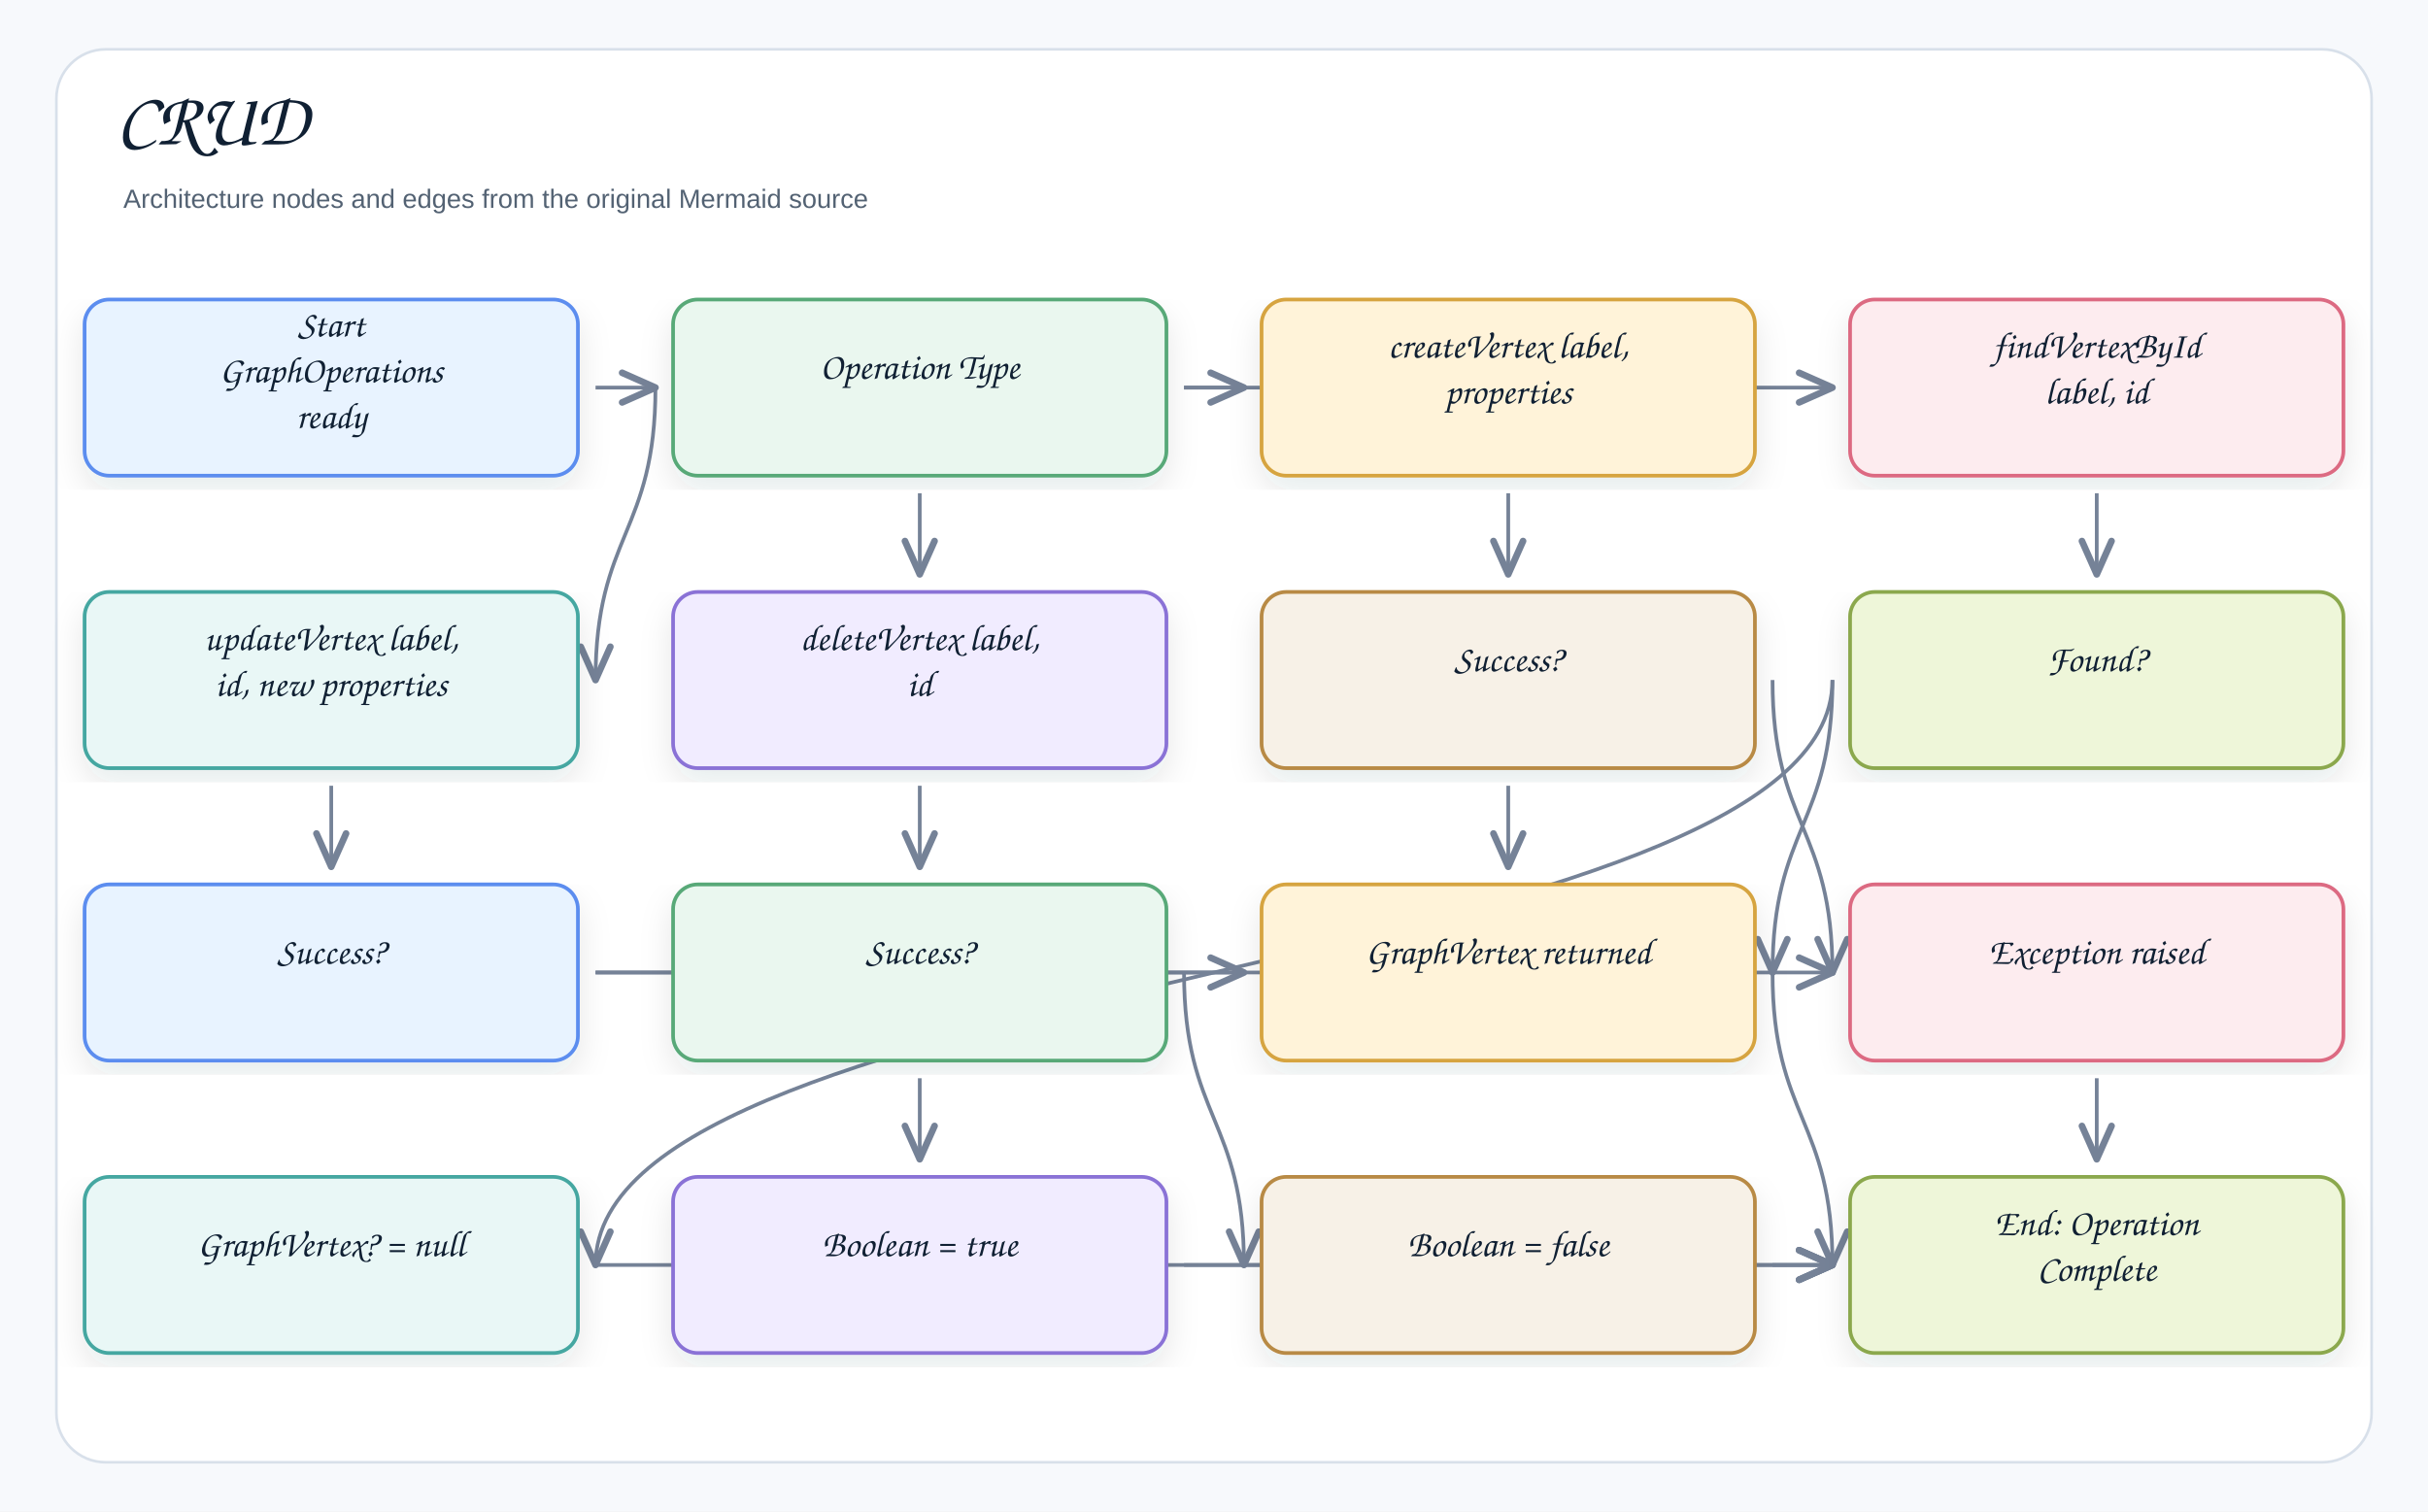
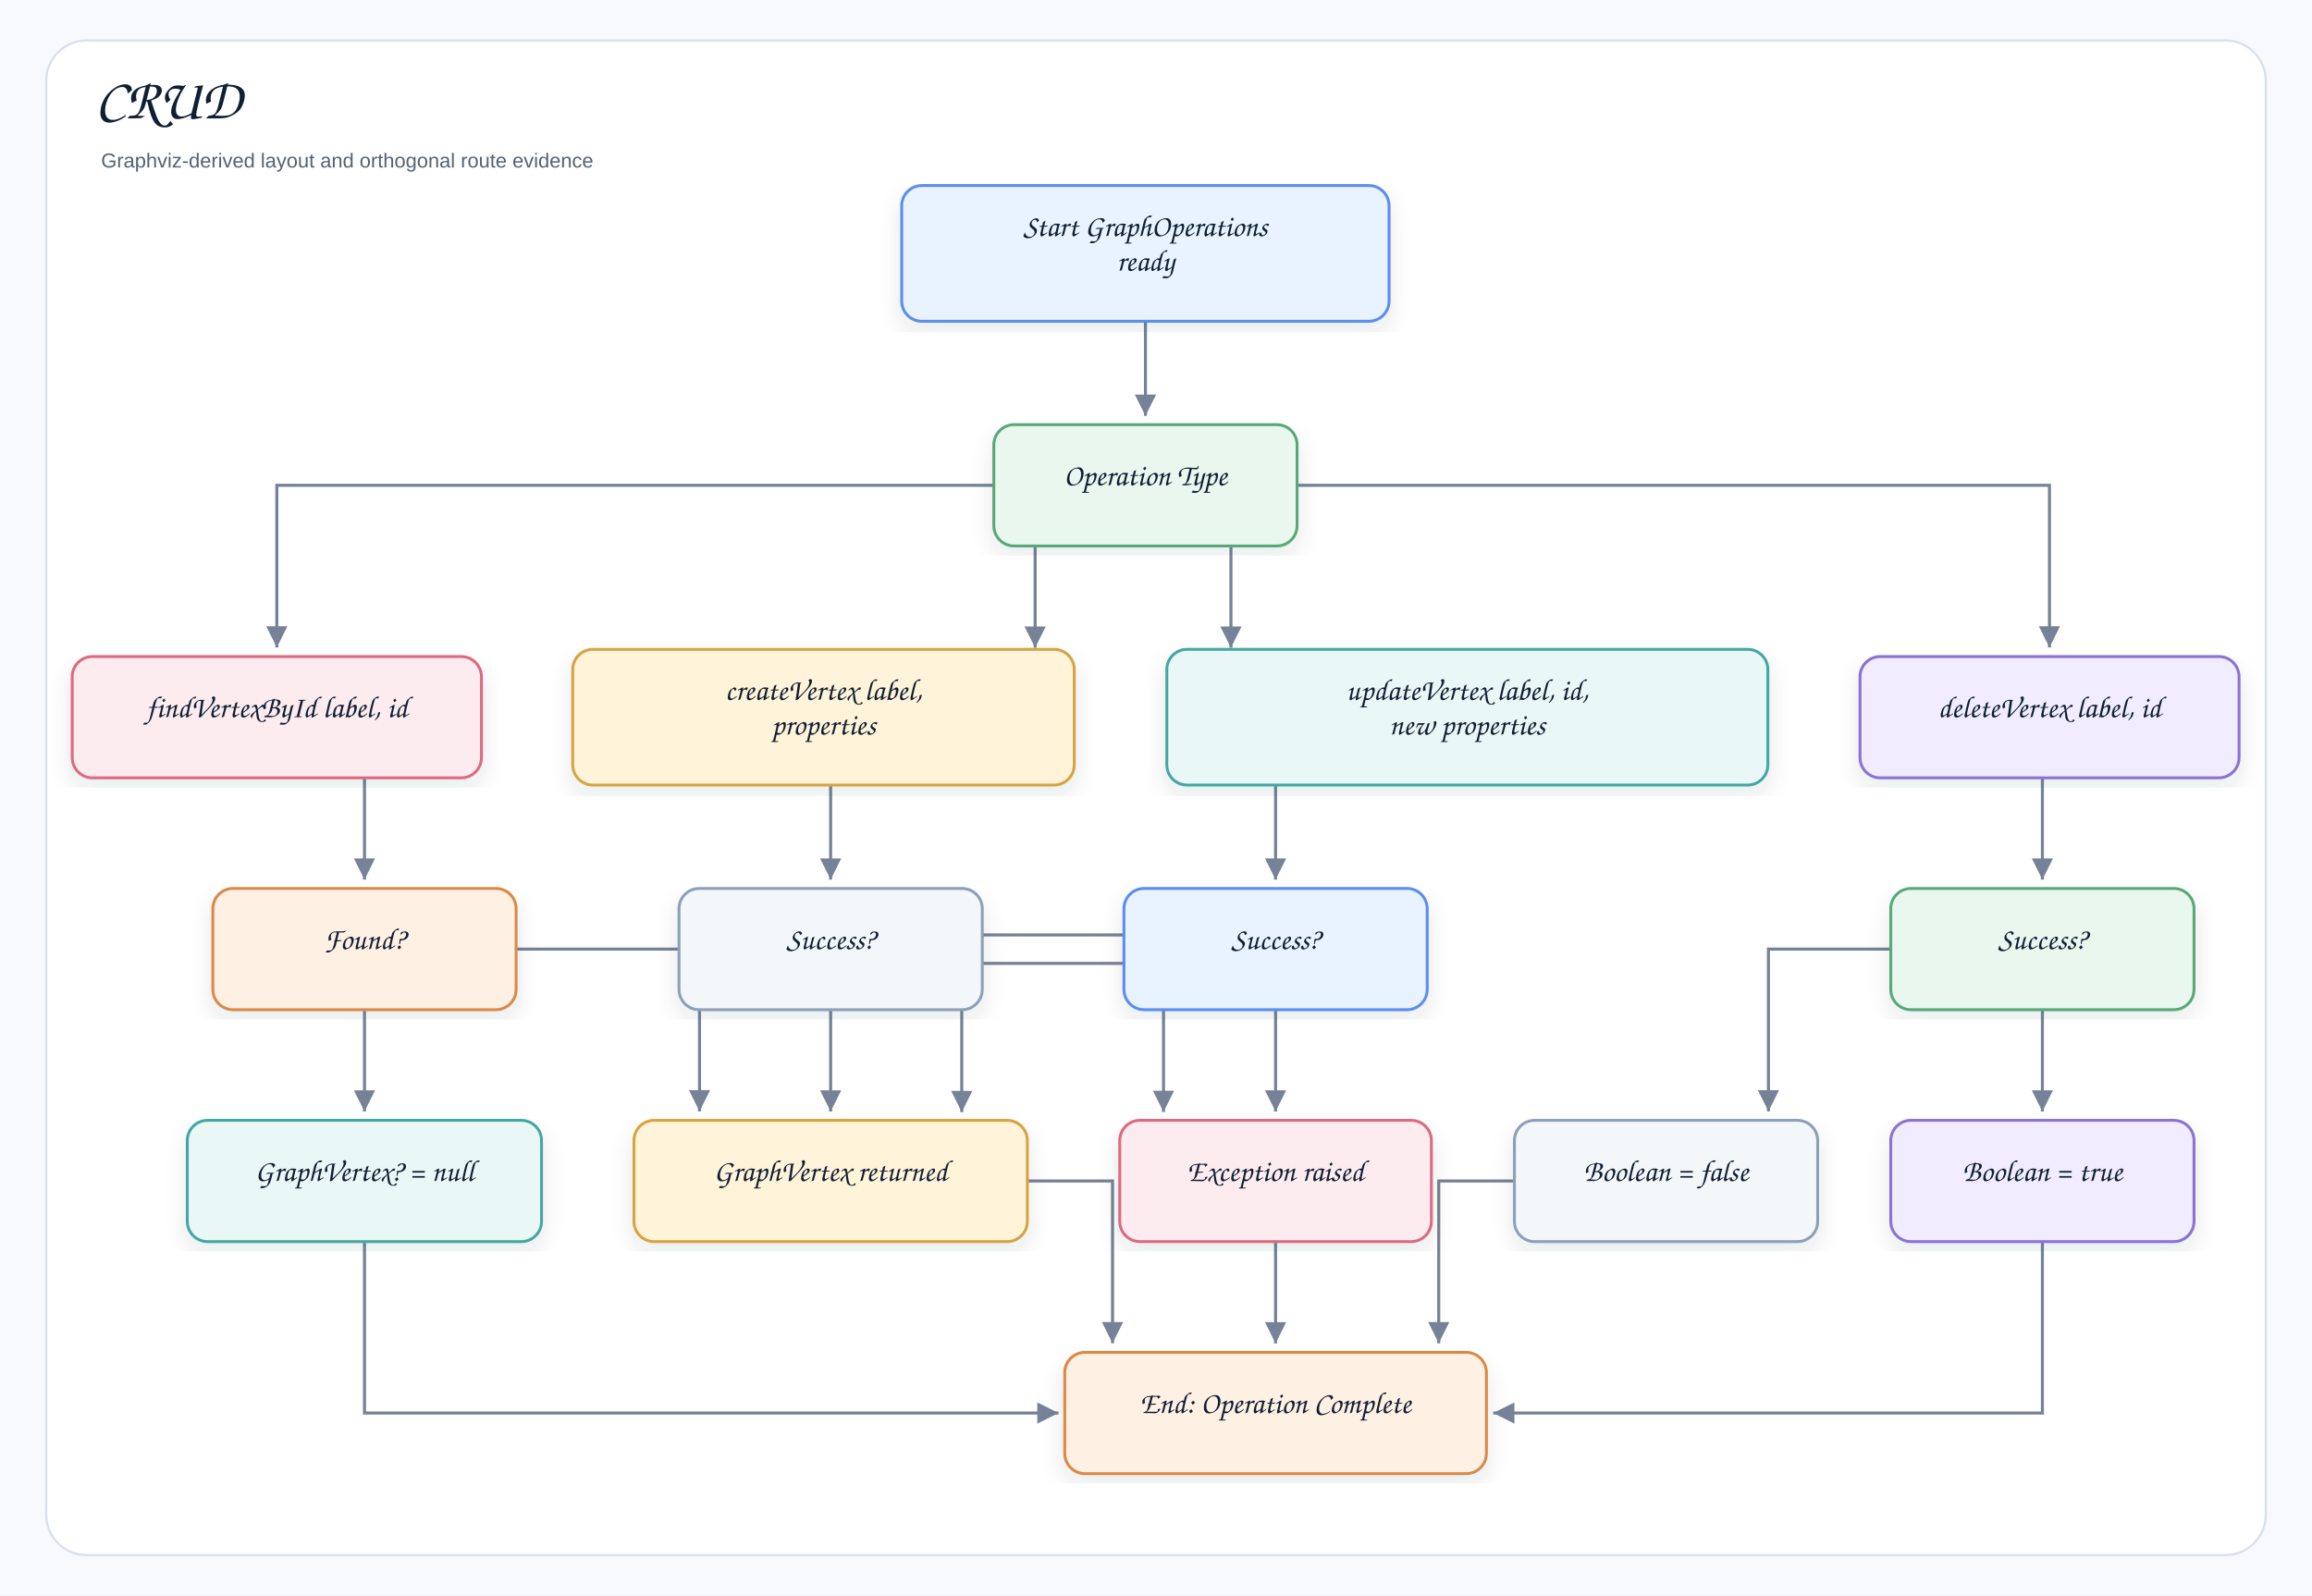
- <svg xmlns="http://www.w3.org/2000/svg" width="1378" height="858" viewBox="0 0 1378 858" role="img" aria-label="CRUD">
+ <svg xmlns="http://www.w3.org/2000/svg" width="1601" height="1105" viewBox="0 0 1601 1105" role="img" aria-label="CRUD">
  <defs>
    <filter id="shadow" x="-8%" y="-8%" width="116%" height="116%">
-       <feDropShadow dx="0" dy="8" stdDeviation="9" flood-color="#1f2937" flood-opacity="0.10" />
+       <feDropShadow dx="0" dy="7" stdDeviation="8" flood-color="#1f2937" flood-opacity="0.10" />
    </filter>
-     <marker id="openArrow" markerWidth="12" markerHeight="10" refX="10" refY="5" orient="auto" markerUnits="strokeWidth">
-       <path d="M 1 1 L 10 5 L 1 9" fill="none" stroke="#758297" stroke-width="1.8" stroke-linecap="round" stroke-linejoin="round" />
-     </marker>
-     <marker id="inherit" markerWidth="14" markerHeight="12" refX="12" refY="6" orient="auto" markerUnits="strokeWidth">
-       <path d="M 0 1 L 12 6 L 0 11 Z" fill="#ffffff" stroke="#758297" stroke-width="1.8" />
+     <marker id="arrow" markerWidth="9" markerHeight="9" refX="8" refY="4.5" orient="auto" markerUnits="strokeWidth">
+       <path d="M1,1 L8,4.5 L1,8 Z" fill="#758297" />
    </marker>
    <style>
    .canvas{fill:#f7f9fc}.frame{fill:#fff;stroke:#d8e0ea;stroke-width:1.5}
-     .title{font-family:"Architects Daughter","Comic Sans MS","Comic Sans",cursive;font-size:43px;font-weight:400;fill:#102033}
-     .subtitle{font-family:"Comic Sans MS","Comic Sans","Comic Neue",Arial,sans-serif;font-size:15px;font-weight:400;fill:#536273}
-     .label{font-family:"Architects Daughter","Comic Sans MS","Comic Sans",cursive;font-size:25px;font-weight:400;fill:#102033}
-     .smallLabel{font-family:"Architects Daughter","Comic Sans MS","Comic Sans",cursive;font-size:21px;font-weight:400;fill:#102033}
-     .mono{font-family:"Comic Sans MS","Comic Sans","Comic Neue",Arial,sans-serif;font-size:12px;font-weight:400;fill:#102033}
+     .title{font-family:"Architects Daughter","Comic Sans MS","Comic Sans",cursive;font-size:40px;font-weight:400;fill:#102033}
+     .subtitle{font-family:"Comic Sans MS","Comic Sans","Comic Neue",Arial,sans-serif;font-size:14px;font-weight:400;fill:#536273}
+     .label{font-family:"Architects Daughter","Comic Sans MS","Comic Sans",cursive;font-size:21px;font-weight:400;fill:#102033}
    .small{font-family:"Comic Sans MS","Comic Sans","Comic Neue",Arial,sans-serif;font-size:12px;font-weight:400;fill:#536273}
    .strong{font-family:"Comic Sans MS","Comic Sans","Comic Neue",Arial,sans-serif;font-size:13px;font-weight:400;fill:#102033}
-     .card{stroke-width:2.1;filter:url(#shadow)}.compartment{stroke-width:1.5;fill:none}
-     .line{stroke:#758297;stroke-width:2.1;fill:none;marker-end:url(#openArrow)}
-     .plainLine{stroke:#758297;stroke-width:2.1;fill:none}
-     .dashed{stroke:#758297;stroke-width:2.1;stroke-dasharray:7 6;fill:none;marker-end:url(#openArrow)}
-     .inheritLine{stroke:#758297;stroke-width:2.2;fill:none;marker-end:url(#inherit)}
-     .implLine{stroke:#758297;stroke-width:2.2;stroke-dasharray:8 7;fill:none;marker-end:url(#inherit)}
+     .card{stroke-width:2.0;filter:url(#shadow)}
+     .line{stroke:#758297;stroke-width:2.1;fill:none;marker-end:url(#arrow)}
+     .dashed{stroke:#758297;stroke-width:2.1;stroke-dasharray:7 6;fill:none;marker-end:url(#arrow)}
+     .lifeline{stroke:#b7c2d1;stroke-width:1.8;stroke-dasharray:9 9}
  </style>
  </defs>
-   <rect class="canvas" width="1378" height="858" />
-   <rect class="frame" x="32" y="28" width="1314" height="802" rx="28" />
+   <rect class="canvas" width="1601" height="1105" />
+   <rect class="frame" x="32" y="28" width="1537" height="1049" rx="28" />
  <text class="title" x="66" y="82">CRUD</text>
-   <text class="subtitle" x="70" y="118">Architecture nodes and edges from the original Mermaid source</text>
-   <path class="line" d="M1006 718 C1006 718 1040 718 1040 718" />
-   <path class="line" d="M672 718 C672 718 1040 718 1040 718" />
-   <path class="line" d="M1190 612 C1190 635 1190 635 1190 658" />
-   <path class="line" d="M338 718 C338 718 1040 718 1040 718" />
-   <path class="line" d="M1006 552 C1006 635 1040 635 1040 718" />
-   <path class="line" d="M672 552 C672 635 706 635 706 718" />
-   <path class="line" d="M522 612 C522 635 522 635 522 658" />
-   <path class="line" d="M338 552 C338 552 1040 552 1040 552" />
-   <path class="line" d="M338 552 C338 552 706 552 706 552" />
-   <path class="line" d="M1040 386 C1040 552 338 552 338 718" />
-   <path class="line" d="M1040 386 C1040 469 1006 469 1006 552" />
-   <path class="line" d="M1006 386 C1006 469 1040 469 1040 552" />
-   <path class="line" d="M856 446 C856 469 856 469 856 492" />
-   <path class="line" d="M522 446 C522 469 522 469 522 492" />
-   <path class="line" d="M188 446 C188 469 188 469 188 492" />
-   <path class="line" d="M1190 280 C1190 303 1190 303 1190 326" />
-   <path class="line" d="M856 280 C856 303 856 303 856 326" />
-   <path class="line" d="M522 280 C522 303 522 303 522 326" />
-   <path class="line" d="M372 220 C372 303 338 303 338 386" />
-   <path class="line" d="M672 220 C672 220 1040 220 1040 220" />
-   <path class="line" d="M672 220 C672 220 706 220 706 220" />
-   <path class="line" d="M338 220 C338 220 372 220 372 220" />
-   <g transform="translate(48,170)">
-     <rect class="card" x="0" y="0" width="280" height="100" rx="14" fill="#E8F3FF" stroke="#5B8DEF" />
-     <text class="smallLabel" x="140" y="21" text-anchor="middle">Start</text>
-     <text class="smallLabel" x="140" y="47" text-anchor="middle">GraphOperations</text>
-     <text class="smallLabel" x="140" y="73" text-anchor="middle">ready</text>
+   <text class="subtitle" x="70" y="116">Graphviz-derived layout and orthogonal route evidence</text>
+   <path class="line" d="M793.2 205.7 L793.2 205.7 L793.2 288.0 L793.2 288.0" />
+   <path class="line" d="M716.8 366.3 L716.8 366.3 L716.8 448.6 L716.8 448.6" />
+   <path class="line" d="M703.1 336.1 L535.4 336.1 L191.7 336.1 L191.7 336.1 L191.7 336.1 L191.7 448.4 L191.7 448.4" />
+   <path class="line" d="M852.4 366.3 L852.4 366.3 L852.4 448.6 L852.4 448.6" />
+   <path class="line" d="M883.5 336.1 L1056.9 336.1 L1419.2 336.1 L1419.2 336.1 L1419.2 336.1 L1419.2 448.4 L1419.2 448.4" />
+   <path class="line" d="M575.2 526.9 L575.2 526.9 L575.2 609.2 L575.2 609.2" />
+   <path class="line" d="M252.4 526.9 L252.4 526.9 L252.4 609.2 L252.4 609.2" />
+   <path class="line" d="M883.3 526.9 L883.3 526.9 L883.3 609.2 L883.3 609.2" />
+   <path class="line" d="M1414.3 526.9 L1414.3 526.9 L1414.3 609.2 L1414.3 609.2" />
+   <path class="line" d="M575.2 687.5 L575.2 687.5 L575.2 769.8 L575.2 769.8" />
+   <path class="line" d="M635.2 667.2 L703.5 667.2 L805.7 667.2 L805.7 667.2 L805.7 667.2 L805.7 770.1 L805.7 770.1" />
+   <path class="line" d="M302.1 657.3 L370.3 657.3 L484.4 657.3 L484.4 657.3 L484.4 657.3 L484.4 769.7 L484.4 769.7" />
+   <path class="line" d="M252.4 687.5 L252.4 687.5 L252.4 769.8 L252.4 769.8" />
+   <path class="line" d="M823.4 647.5 L759.1 647.5 L666.0 647.5 L666.0 647.5 L666.0 647.5 L666.0 770.2 L666.0 770.2" />
+   <path class="line" d="M883.3 687.5 L883.3 687.5 L883.3 769.8 L883.3 769.8" />
+   <path class="line" d="M1414.3 687.5 L1414.3 687.5 L1414.3 769.8 L1414.3 769.8" />
+   <path class="line" d="M1354.3 657.3 L1298.8 657.3 L1224.6 657.3 L1224.6 657.3 L1224.6 657.3 L1224.6 769.7 L1224.6 769.7" />
+   <path class="line" d="M697.7 817.9 L736.9 817.9 L770.4 817.9 L770.4 817.9 L770.4 817.9 L770.4 930.3 L770.4 930.3" />
+   <path class="line" d="M883.3 848.1 L883.3 848.1 L883.3 930.4 L883.3 930.4" />
+   <path class="line" d="M252.4 848.1 L252.4 894.7 L252.4 978.6 L252.4 978.6 L252.4 978.6 L733.0 978.6 L733.0 978.6" />
+   <path class="line" d="M1414.3 848.1 L1414.3 894.7 L1414.3 978.6 L1414.3 978.6 L1414.3 978.6 L1034.0 978.6 L1034.0 978.6" />
+   <path class="line" d="M1067.6 817.9 L1030.9 817.9 L996.3 817.9 L996.3 817.9 L996.3 817.9 L996.3 930.3 L996.3 930.3" />
+   <g transform="translate(624.4,128.5)">
+     <rect class="card" x="0" y="0" width="337.5" height="94.0" rx="14" fill="#E8F3FF" stroke="#5B8DEF" />
+     <text class="label" x="168.8" y="35.0" text-anchor="middle">Start GraphOperations</text>
+     <text class="label" x="168.8" y="59.0" text-anchor="middle">ready</text>
  </g>
-   <g transform="translate(382,170)">
-     <rect class="card" x="0" y="0" width="280" height="100" rx="14" fill="#EAF7EF" stroke="#58A978" />
-     <text class="smallLabel" x="140" y="45" text-anchor="middle">Operation Type</text>
+   <g transform="translate(688.2,294.1)">
+     <rect class="card" x="0" y="0" width="210.0" height="84.0" rx="14" fill="#EAF7EF" stroke="#58A978" />
+     <text class="label" x="105.0" y="42.0" text-anchor="middle">Operation Type</text>
  </g>
-   <g transform="translate(716,170)">
-     <rect class="card" x="0" y="0" width="280" height="100" rx="14" fill="#FFF3D9" stroke="#D6A441" />
-     <text class="smallLabel" x="140" y="33" text-anchor="middle">createVertex label,</text>
-     <text class="smallLabel" x="140" y="59" text-anchor="middle">properties</text>
+   <g transform="translate(396.6,449.7)">
+     <rect class="card" x="0" y="0" width="347.3" height="94.0" rx="14" fill="#FFF3D9" stroke="#D6A441" />
+     <text class="label" x="173.7" y="35.0" text-anchor="middle">createVertex label,</text>
+     <text class="label" x="173.7" y="59.0" text-anchor="middle">properties</text>
  </g>
-   <g transform="translate(1050,170)">
-     <rect class="card" x="0" y="0" width="280" height="100" rx="14" fill="#FDECEF" stroke="#DC6B82" />
-     <text class="smallLabel" x="140" y="33" text-anchor="middle">findVertexById</text>
-     <text class="smallLabel" x="140" y="59" text-anchor="middle">label, id</text>
+   <g transform="translate(50.0,454.7)">
+     <rect class="card" x="0" y="0" width="283.4" height="84.0" rx="14" fill="#FDECEF" stroke="#DC6B82" />
+     <text class="label" x="141.7" y="42.0" text-anchor="middle">findVertexById label, id</text>
  </g>
-   <g transform="translate(48,336)">
-     <rect class="card" x="0" y="0" width="280" height="100" rx="14" fill="#E9F7F6" stroke="#45A7A1" />
-     <text class="smallLabel" x="140" y="33" text-anchor="middle">updateVertex label,</text>
-     <text class="smallLabel" x="140" y="59" text-anchor="middle">id, new properties</text>
+   <g transform="translate(808.0,449.7)">
+     <rect class="card" x="0" y="0" width="416.2" height="94.0" rx="14" fill="#E9F7F6" stroke="#45A7A1" />
+     <text class="label" x="208.1" y="35.0" text-anchor="middle">updateVertex label, id,</text>
+     <text class="label" x="208.1" y="59.0" text-anchor="middle">new properties</text>
  </g>
-   <g transform="translate(382,336)">
-     <rect class="card" x="0" y="0" width="280" height="100" rx="14" fill="#F1ECFF" stroke="#8A72D6" />
-     <text class="smallLabel" x="140" y="33" text-anchor="middle">deleteVertex label,</text>
-     <text class="smallLabel" x="140" y="59" text-anchor="middle">id</text>
+   <g transform="translate(1288.0,454.7)">
+     <rect class="card" x="0" y="0" width="262.5" height="84.0" rx="14" fill="#F1ECFF" stroke="#8A72D6" />
+     <text class="label" x="131.3" y="42.0" text-anchor="middle">deleteVertex label, id</text>
  </g>
-   <g transform="translate(716,336)">
-     <rect class="card" x="0" y="0" width="280" height="100" rx="14" fill="#F7F1E7" stroke="#B88A44" />
-     <text class="smallLabel" x="140" y="45" text-anchor="middle">Success?</text>
+   <g transform="translate(470.2,615.3)">
+     <rect class="card" x="0" y="0" width="210.0" height="84.0" rx="14" fill="#F4F7FA" stroke="#8CA0B8" />
+     <text class="label" x="105.0" y="42.0" text-anchor="middle">Success?</text>
  </g>
-   <g transform="translate(1050,336)">
-     <rect class="card" x="0" y="0" width="280" height="100" rx="14" fill="#EEF6D9" stroke="#8BA84D" />
-     <text class="smallLabel" x="140" y="45" text-anchor="middle">Found?</text>
+   <g transform="translate(147.4,615.3)">
+     <rect class="card" x="0" y="0" width="210.0" height="84.0" rx="14" fill="#FFF0E4" stroke="#D98A4A" />
+     <text class="label" x="105.0" y="42.0" text-anchor="middle">Found?</text>
  </g>
-   <g transform="translate(48,502)">
-     <rect class="card" x="0" y="0" width="280" height="100" rx="14" fill="#E8F3FF" stroke="#5B8DEF" />
-     <text class="smallLabel" x="140" y="45" text-anchor="middle">Success?</text>
+   <g transform="translate(778.3,615.3)">
+     <rect class="card" x="0" y="0" width="210.0" height="84.0" rx="14" fill="#E8F3FF" stroke="#5B8DEF" />
+     <text class="label" x="105.0" y="42.0" text-anchor="middle">Success?</text>
  </g>
-   <g transform="translate(382,502)">
-     <rect class="card" x="0" y="0" width="280" height="100" rx="14" fill="#EAF7EF" stroke="#58A978" />
-     <text class="smallLabel" x="140" y="45" text-anchor="middle">Success?</text>
+   <g transform="translate(1309.3,615.3)">
+     <rect class="card" x="0" y="0" width="210.0" height="84.0" rx="14" fill="#EAF7EF" stroke="#58A978" />
+     <text class="label" x="105.0" y="42.0" text-anchor="middle">Success?</text>
  </g>
-   <g transform="translate(716,502)">
-     <rect class="card" x="0" y="0" width="280" height="100" rx="14" fill="#FFF3D9" stroke="#D6A441" />
-     <text class="smallLabel" x="140" y="45" text-anchor="middle">GraphVertex returned</text>
+   <g transform="translate(439.0,775.9)">
+     <rect class="card" x="0" y="0" width="272.4" height="84.0" rx="14" fill="#FFF3D9" stroke="#D6A441" />
+     <text class="label" x="136.2" y="42.0" text-anchor="middle">GraphVertex returned</text>
  </g>
-   <g transform="translate(1050,502)">
-     <rect class="card" x="0" y="0" width="280" height="100" rx="14" fill="#FDECEF" stroke="#DC6B82" />
-     <text class="smallLabel" x="140" y="45" text-anchor="middle">Exception raised</text>
+   <g transform="translate(775.4,775.9)">
+     <rect class="card" x="0" y="0" width="215.8" height="84.0" rx="14" fill="#FDECEF" stroke="#DC6B82" />
+     <text class="label" x="107.9" y="42.0" text-anchor="middle">Exception raised</text>
  </g>
-   <g transform="translate(48,668)">
-     <rect class="card" x="0" y="0" width="280" height="100" rx="14" fill="#E9F7F6" stroke="#45A7A1" />
-     <text class="smallLabel" x="140" y="45" text-anchor="middle">GraphVertex? = null</text>
+   <g transform="translate(129.7,775.9)">
+     <rect class="card" x="0" y="0" width="245.3" height="84.0" rx="14" fill="#E9F7F6" stroke="#45A7A1" />
+     <text class="label" x="122.7" y="42.0" text-anchor="middle">GraphVertex? = null</text>
  </g>
-   <g transform="translate(382,668)">
-     <rect class="card" x="0" y="0" width="280" height="100" rx="14" fill="#F1ECFF" stroke="#8A72D6" />
-     <text class="smallLabel" x="140" y="45" text-anchor="middle">Boolean = true</text>
+   <g transform="translate(1309.3,775.9)">
+     <rect class="card" x="0" y="0" width="210.0" height="84.0" rx="14" fill="#F1ECFF" stroke="#8A72D6" />
+     <text class="label" x="105.0" y="42.0" text-anchor="middle">Boolean = true</text>
  </g>
-   <g transform="translate(716,668)">
-     <rect class="card" x="0" y="0" width="280" height="100" rx="14" fill="#F7F1E7" stroke="#B88A44" />
-     <text class="smallLabel" x="140" y="45" text-anchor="middle">Boolean = false</text>
+   <g transform="translate(1048.7,775.9)">
+     <rect class="card" x="0" y="0" width="210.0" height="84.0" rx="14" fill="#F4F7FA" stroke="#8CA0B8" />
+     <text class="label" x="105.0" y="42.0" text-anchor="middle">Boolean = false</text>
  </g>
-   <g transform="translate(1050,668)">
-     <rect class="card" x="0" y="0" width="280" height="100" rx="14" fill="#EEF6D9" stroke="#8BA84D" />
-     <text class="smallLabel" x="140" y="33" text-anchor="middle">End: Operation</text>
-     <text class="smallLabel" x="140" y="59" text-anchor="middle">Complete</text>
+   <g transform="translate(737.3,936.6)">
+     <rect class="card" x="0" y="0" width="292.0" height="84.0" rx="14" fill="#FFF0E4" stroke="#D98A4A" />
+     <text class="label" x="146.0" y="42.0" text-anchor="middle">End: Operation Complete</text>
  </g>
</svg>
